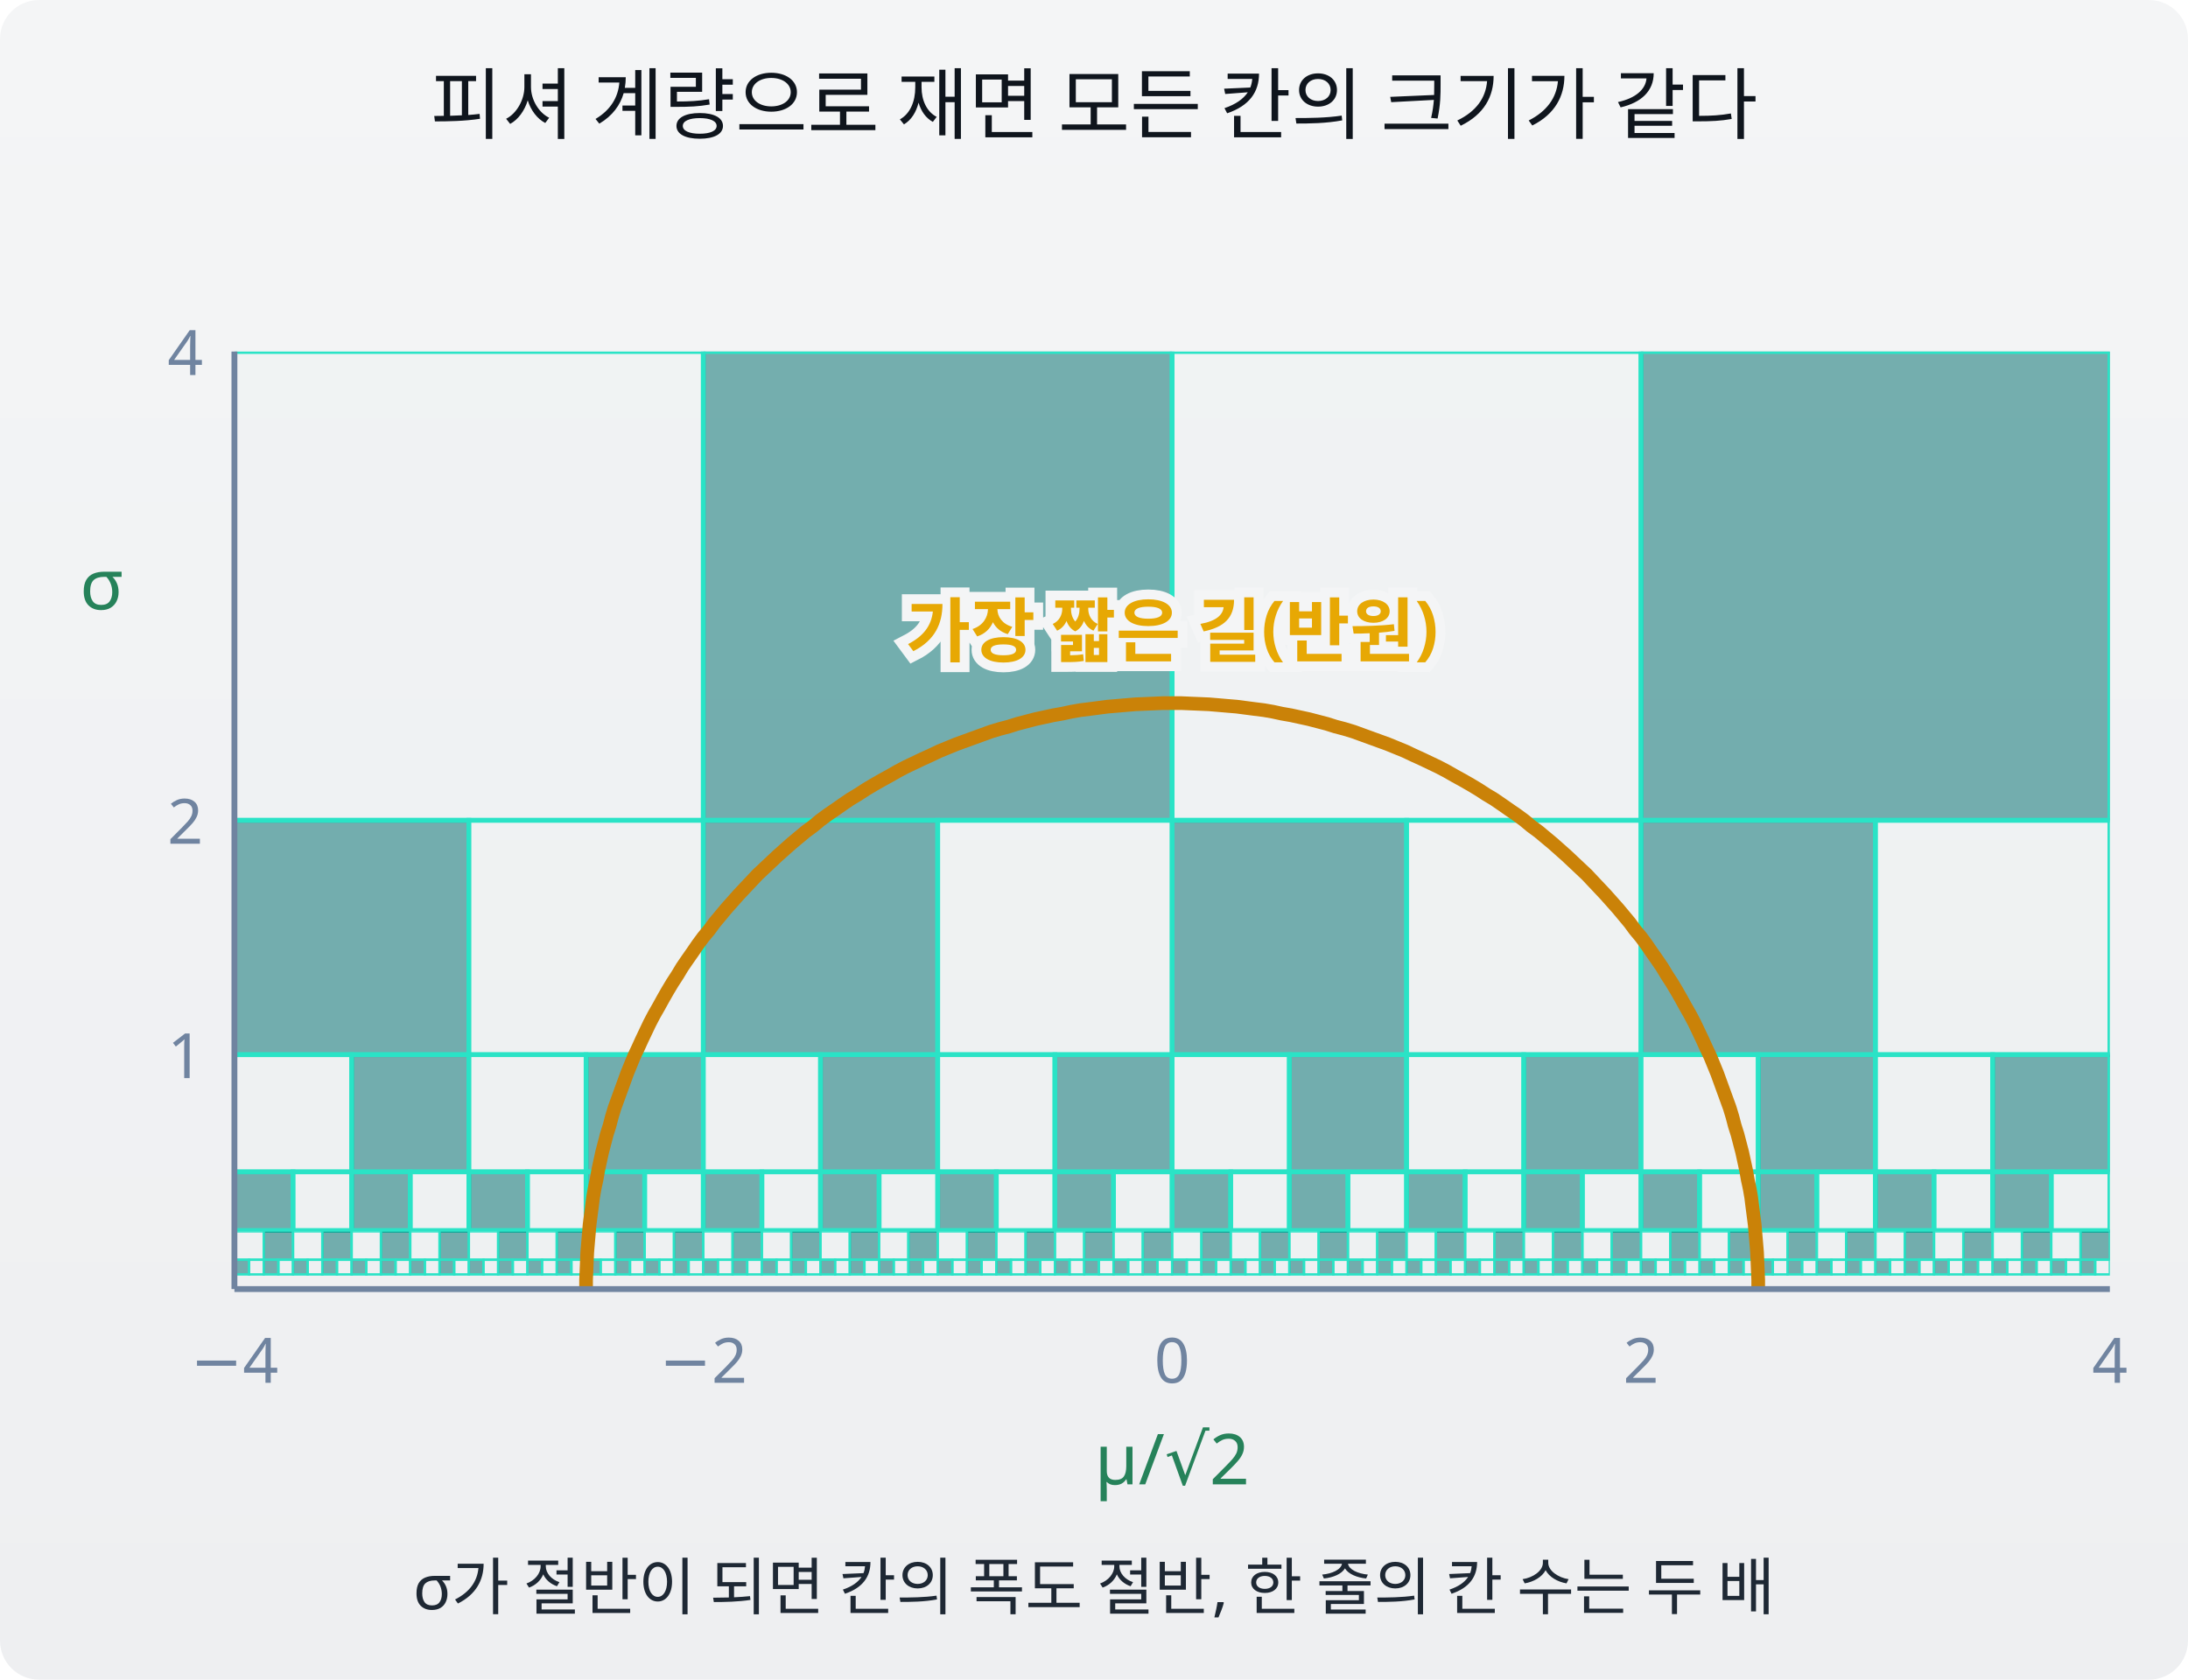
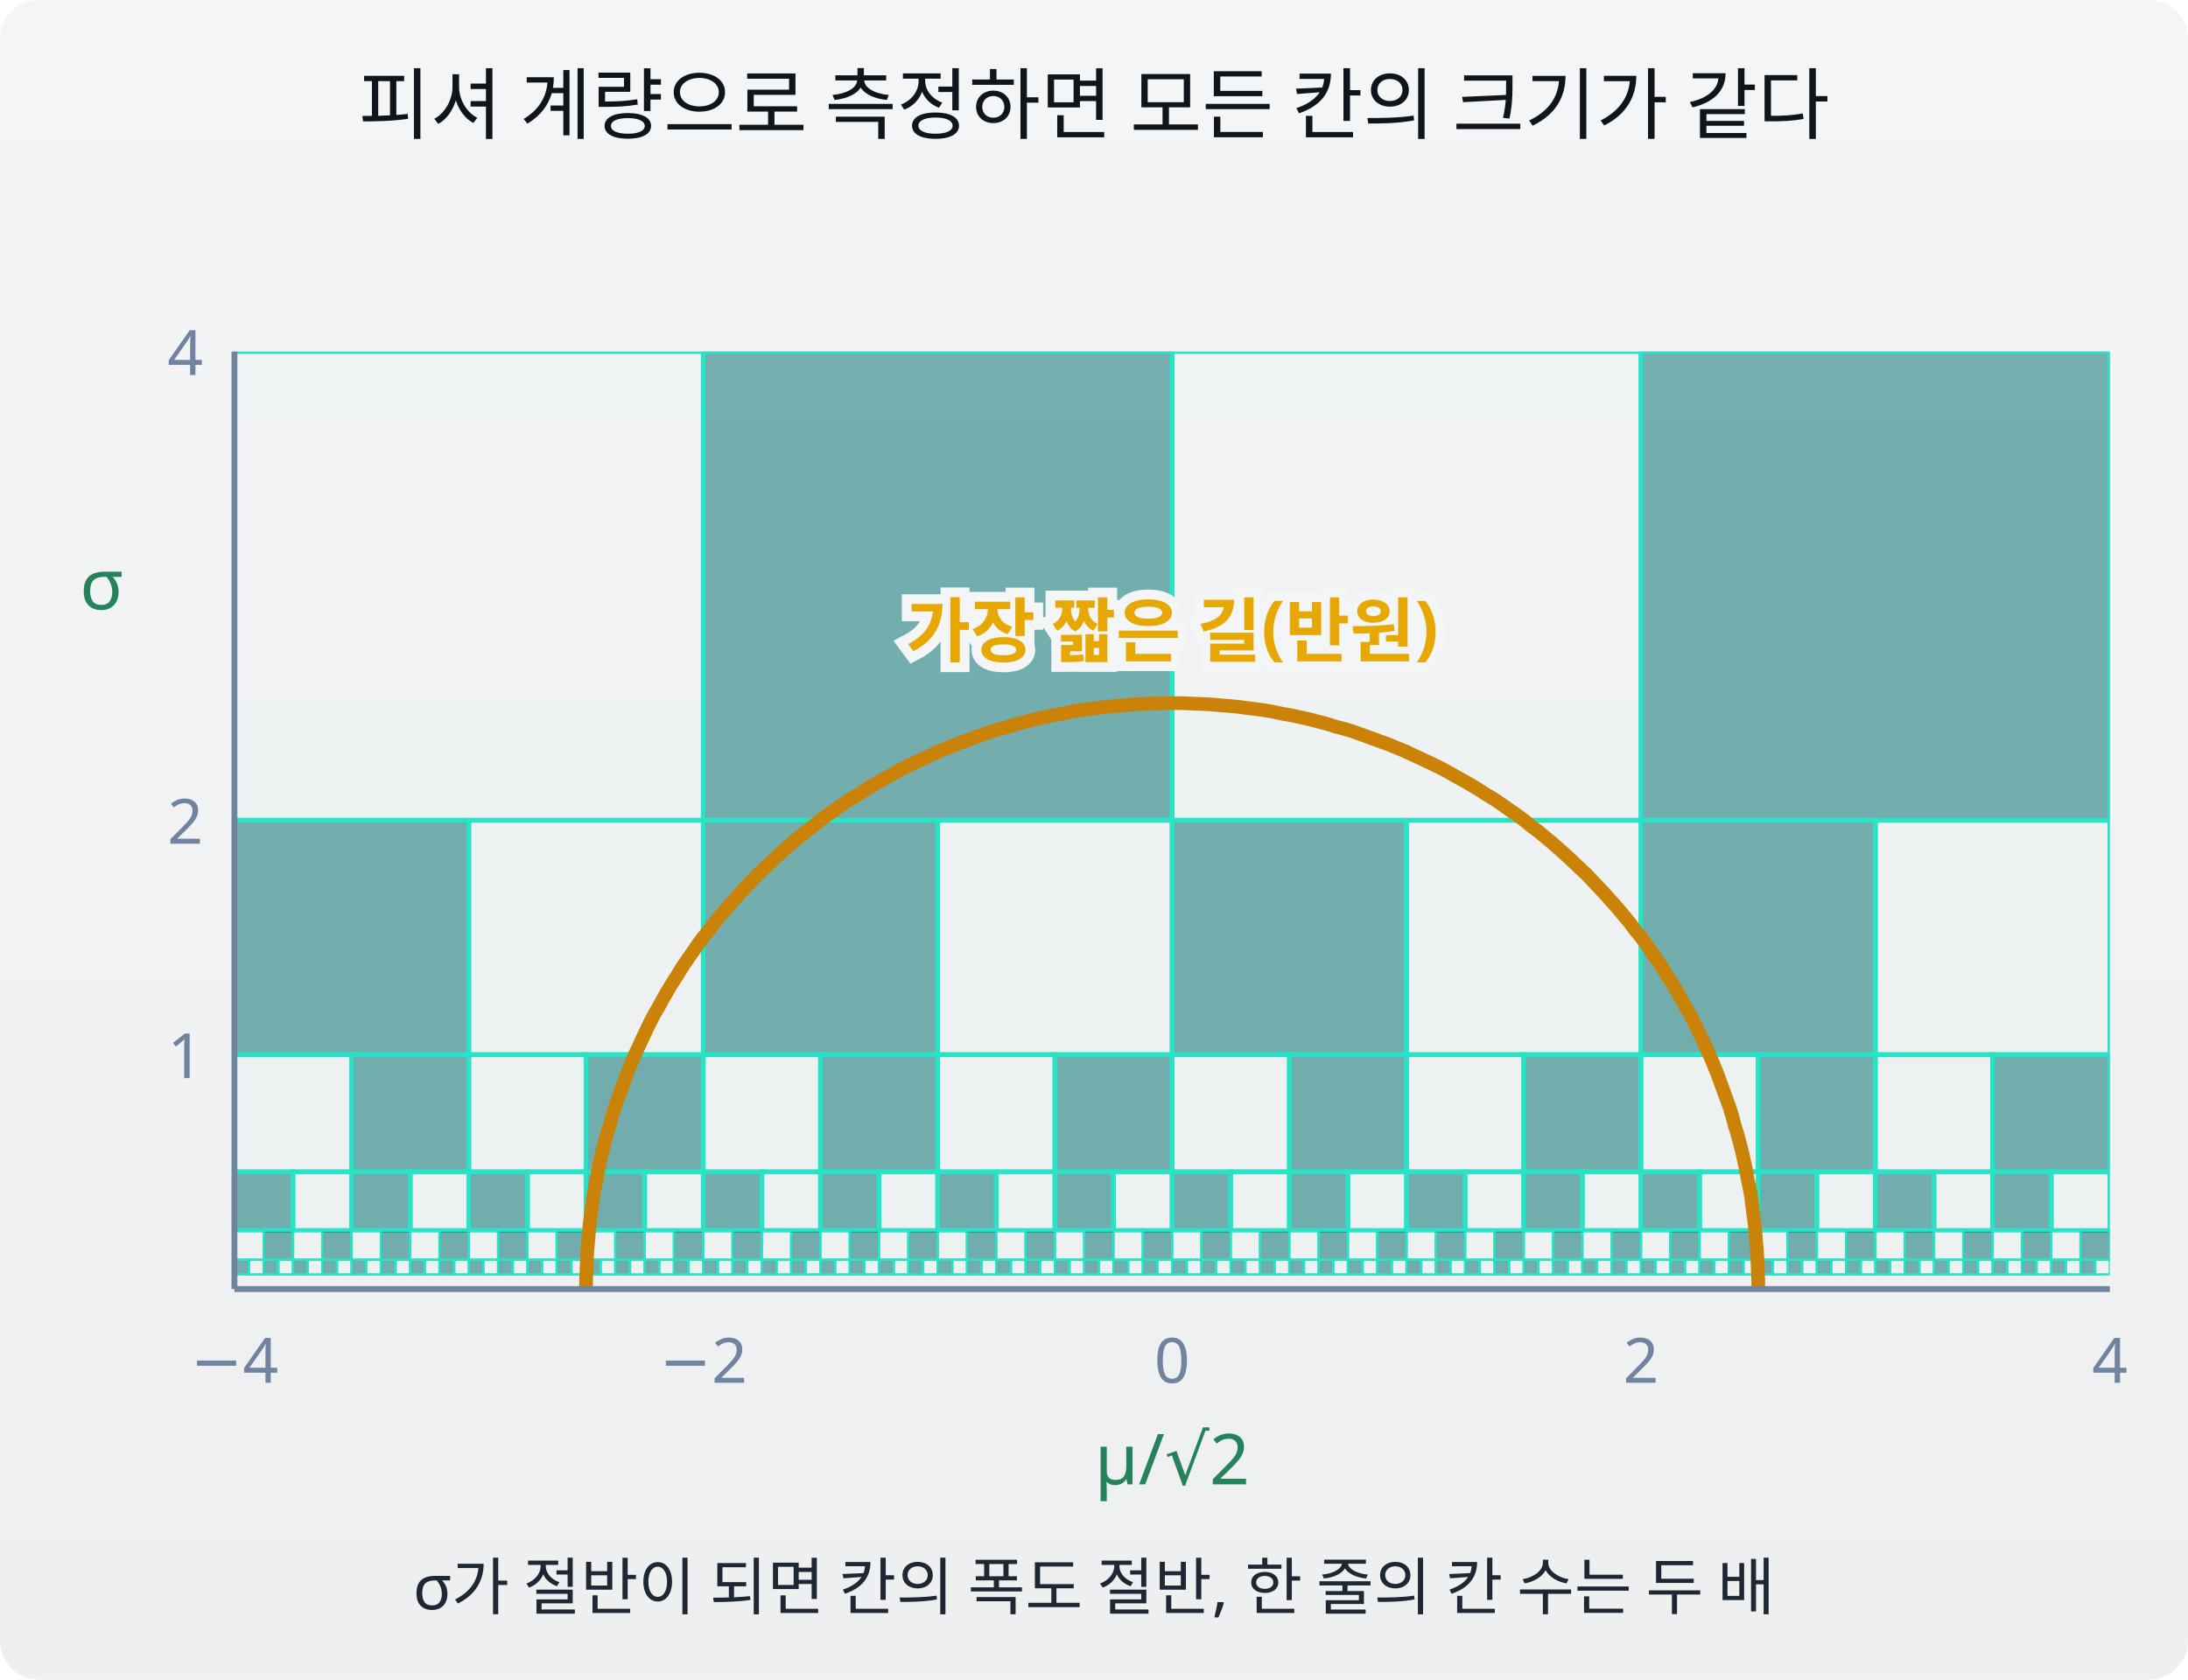
<svg xmlns="http://www.w3.org/2000/svg" viewBox="0 0 560 430" font-family="'Noto Sans KR', sans-serif">
  <defs>
    <linearGradient id="bg9t" x1="0" y1="0" x2="0" y2="1">
      <stop offset="0%" stop-color="#f4f5f6" />
      <stop offset="100%" stop-color="#eeeff1" />
    </linearGradient>
  </defs>
  <rect width="560" height="430" fill="url(#bg9t)" rx="10" />
-   <text x="280" y="34" fill="#0f151d" font-size="20" text-anchor="middle">피셔 계량으로 재면 모든 칸의 크기가 같다</text>
+   <text x="280" y="34" fill="#0f151d" font-size="20" text-anchor="middle">피셔 계량으로 측정하면 모든 칸의 크기가 같다</text>
  <clipPath id="cl9">
    <rect x="60" y="90.0" width="480" height="240.0" />
  </clipPath>
  <g clip-path="url(#cl9)">
    <rect x="60.00" y="90.00" width="120.00" height="120.00" fill="#ebf1f0" fill-opacity="0.35" stroke="#2ae3c6" stroke-width="1.2" />
    <rect x="180.00" y="90.00" width="120.00" height="120.00" fill="#0b7575" fill-opacity="0.55" stroke="#2ae3c6" stroke-width="1.2" />
    <rect x="300.00" y="90.00" width="120.00" height="120.00" fill="#ebf1f0" fill-opacity="0.35" stroke="#2ae3c6" stroke-width="1.2" />
    <rect x="420.00" y="90.00" width="120.00" height="120.00" fill="#0b7575" fill-opacity="0.55" stroke="#2ae3c6" stroke-width="1.2" />
    <rect x="60.00" y="210.00" width="60.00" height="60.00" fill="#0b7575" fill-opacity="0.55" stroke="#2ae3c6" stroke-width="1.2" />
    <rect x="120.00" y="210.00" width="60.00" height="60.00" fill="#ebf1f0" fill-opacity="0.35" stroke="#2ae3c6" stroke-width="1.2" />
    <rect x="180.00" y="210.00" width="60.00" height="60.00" fill="#0b7575" fill-opacity="0.55" stroke="#2ae3c6" stroke-width="1.2" />
    <rect x="240.00" y="210.00" width="60.00" height="60.00" fill="#ebf1f0" fill-opacity="0.35" stroke="#2ae3c6" stroke-width="1.2" />
    <rect x="300.00" y="210.00" width="60.00" height="60.00" fill="#0b7575" fill-opacity="0.55" stroke="#2ae3c6" stroke-width="1.2" />
    <rect x="360.00" y="210.00" width="60.00" height="60.00" fill="#ebf1f0" fill-opacity="0.35" stroke="#2ae3c6" stroke-width="1.2" />
    <rect x="420.00" y="210.00" width="60.00" height="60.00" fill="#0b7575" fill-opacity="0.55" stroke="#2ae3c6" stroke-width="1.2" />
    <rect x="480.00" y="210.00" width="60.00" height="60.00" fill="#ebf1f0" fill-opacity="0.35" stroke="#2ae3c6" stroke-width="1.2" />
    <rect x="60.00" y="270.00" width="30.00" height="30.00" fill="#ebf1f0" fill-opacity="0.35" stroke="#2ae3c6" stroke-width="1.2" />
    <rect x="90.00" y="270.00" width="30.00" height="30.00" fill="#0b7575" fill-opacity="0.55" stroke="#2ae3c6" stroke-width="1.2" />
    <rect x="120.00" y="270.00" width="30.00" height="30.00" fill="#ebf1f0" fill-opacity="0.35" stroke="#2ae3c6" stroke-width="1.2" />
    <rect x="150.00" y="270.00" width="30.00" height="30.00" fill="#0b7575" fill-opacity="0.55" stroke="#2ae3c6" stroke-width="1.2" />
    <rect x="180.00" y="270.00" width="30.00" height="30.00" fill="#ebf1f0" fill-opacity="0.35" stroke="#2ae3c6" stroke-width="1.2" />
    <rect x="210.00" y="270.00" width="30.00" height="30.00" fill="#0b7575" fill-opacity="0.55" stroke="#2ae3c6" stroke-width="1.2" />
    <rect x="240.00" y="270.00" width="30.00" height="30.00" fill="#ebf1f0" fill-opacity="0.35" stroke="#2ae3c6" stroke-width="1.2" />
    <rect x="270.00" y="270.00" width="30.00" height="30.00" fill="#0b7575" fill-opacity="0.55" stroke="#2ae3c6" stroke-width="1.2" />
    <rect x="300.00" y="270.00" width="30.00" height="30.00" fill="#ebf1f0" fill-opacity="0.35" stroke="#2ae3c6" stroke-width="1.2" />
    <rect x="330.00" y="270.00" width="30.00" height="30.00" fill="#0b7575" fill-opacity="0.55" stroke="#2ae3c6" stroke-width="1.2" />
    <rect x="360.00" y="270.00" width="30.00" height="30.00" fill="#ebf1f0" fill-opacity="0.35" stroke="#2ae3c6" stroke-width="1.2" />
    <rect x="390.00" y="270.00" width="30.00" height="30.00" fill="#0b7575" fill-opacity="0.55" stroke="#2ae3c6" stroke-width="1.2" />
    <rect x="420.00" y="270.00" width="30.00" height="30.00" fill="#ebf1f0" fill-opacity="0.35" stroke="#2ae3c6" stroke-width="1.2" />
    <rect x="450.00" y="270.00" width="30.00" height="30.00" fill="#0b7575" fill-opacity="0.55" stroke="#2ae3c6" stroke-width="1.2" />
    <rect x="480.00" y="270.00" width="30.00" height="30.00" fill="#ebf1f0" fill-opacity="0.35" stroke="#2ae3c6" stroke-width="1.2" />
    <rect x="510.00" y="270.00" width="30.00" height="30.00" fill="#0b7575" fill-opacity="0.55" stroke="#2ae3c6" stroke-width="1.2" />
    <rect x="60.00" y="300.00" width="15.00" height="15.00" fill="#0b7575" fill-opacity="0.55" stroke="#2ae3c6" stroke-width="1.2" />
    <rect x="75.00" y="300.00" width="15.00" height="15.00" fill="#ebf1f0" fill-opacity="0.35" stroke="#2ae3c6" stroke-width="1.2" />
    <rect x="90.00" y="300.00" width="15.00" height="15.00" fill="#0b7575" fill-opacity="0.55" stroke="#2ae3c6" stroke-width="1.2" />
    <rect x="105.00" y="300.00" width="15.00" height="15.00" fill="#ebf1f0" fill-opacity="0.35" stroke="#2ae3c6" stroke-width="1.2" />
    <rect x="120.00" y="300.00" width="15.00" height="15.00" fill="#0b7575" fill-opacity="0.55" stroke="#2ae3c6" stroke-width="1.2" />
    <rect x="135.00" y="300.00" width="15.00" height="15.00" fill="#ebf1f0" fill-opacity="0.35" stroke="#2ae3c6" stroke-width="1.2" />
    <rect x="150.00" y="300.00" width="15.00" height="15.00" fill="#0b7575" fill-opacity="0.55" stroke="#2ae3c6" stroke-width="1.2" />
    <rect x="165.00" y="300.00" width="15.00" height="15.00" fill="#ebf1f0" fill-opacity="0.35" stroke="#2ae3c6" stroke-width="1.2" />
    <rect x="180.00" y="300.00" width="15.00" height="15.00" fill="#0b7575" fill-opacity="0.55" stroke="#2ae3c6" stroke-width="1.2" />
    <rect x="195.00" y="300.00" width="15.00" height="15.00" fill="#ebf1f0" fill-opacity="0.35" stroke="#2ae3c6" stroke-width="1.2" />
    <rect x="210.00" y="300.00" width="15.00" height="15.00" fill="#0b7575" fill-opacity="0.55" stroke="#2ae3c6" stroke-width="1.2" />
    <rect x="225.00" y="300.00" width="15.00" height="15.00" fill="#ebf1f0" fill-opacity="0.35" stroke="#2ae3c6" stroke-width="1.2" />
    <rect x="240.00" y="300.00" width="15.00" height="15.00" fill="#0b7575" fill-opacity="0.55" stroke="#2ae3c6" stroke-width="1.2" />
    <rect x="255.00" y="300.00" width="15.00" height="15.00" fill="#ebf1f0" fill-opacity="0.35" stroke="#2ae3c6" stroke-width="1.2" />
    <rect x="270.00" y="300.00" width="15.00" height="15.00" fill="#0b7575" fill-opacity="0.55" stroke="#2ae3c6" stroke-width="1.2" />
    <rect x="285.00" y="300.00" width="15.00" height="15.00" fill="#ebf1f0" fill-opacity="0.35" stroke="#2ae3c6" stroke-width="1.2" />
    <rect x="300.00" y="300.00" width="15.00" height="15.00" fill="#0b7575" fill-opacity="0.55" stroke="#2ae3c6" stroke-width="1.2" />
    <rect x="315.00" y="300.00" width="15.00" height="15.00" fill="#ebf1f0" fill-opacity="0.35" stroke="#2ae3c6" stroke-width="1.2" />
    <rect x="330.00" y="300.00" width="15.00" height="15.00" fill="#0b7575" fill-opacity="0.55" stroke="#2ae3c6" stroke-width="1.2" />
    <rect x="345.00" y="300.00" width="15.00" height="15.00" fill="#ebf1f0" fill-opacity="0.35" stroke="#2ae3c6" stroke-width="1.2" />
    <rect x="360.00" y="300.00" width="15.00" height="15.00" fill="#0b7575" fill-opacity="0.55" stroke="#2ae3c6" stroke-width="1.2" />
    <rect x="375.00" y="300.00" width="15.00" height="15.00" fill="#ebf1f0" fill-opacity="0.35" stroke="#2ae3c6" stroke-width="1.2" />
    <rect x="390.00" y="300.00" width="15.00" height="15.00" fill="#0b7575" fill-opacity="0.55" stroke="#2ae3c6" stroke-width="1.2" />
    <rect x="405.00" y="300.00" width="15.00" height="15.00" fill="#ebf1f0" fill-opacity="0.35" stroke="#2ae3c6" stroke-width="1.2" />
    <rect x="420.00" y="300.00" width="15.00" height="15.00" fill="#0b7575" fill-opacity="0.55" stroke="#2ae3c6" stroke-width="1.2" />
    <rect x="435.00" y="300.00" width="15.00" height="15.00" fill="#ebf1f0" fill-opacity="0.35" stroke="#2ae3c6" stroke-width="1.2" />
    <rect x="450.00" y="300.00" width="15.00" height="15.00" fill="#0b7575" fill-opacity="0.55" stroke="#2ae3c6" stroke-width="1.2" />
    <rect x="465.00" y="300.00" width="15.00" height="15.00" fill="#ebf1f0" fill-opacity="0.35" stroke="#2ae3c6" stroke-width="1.2" />
    <rect x="480.00" y="300.00" width="15.00" height="15.00" fill="#0b7575" fill-opacity="0.55" stroke="#2ae3c6" stroke-width="1.2" />
    <rect x="495.00" y="300.00" width="15.00" height="15.00" fill="#ebf1f0" fill-opacity="0.35" stroke="#2ae3c6" stroke-width="1.2" />
    <rect x="510.00" y="300.00" width="15.00" height="15.00" fill="#0b7575" fill-opacity="0.55" stroke="#2ae3c6" stroke-width="1.2" />
    <rect x="525.00" y="300.00" width="15.00" height="15.00" fill="#ebf1f0" fill-opacity="0.35" stroke="#2ae3c6" stroke-width="1.2" />
    <rect x="60.00" y="315.00" width="7.50" height="7.50" fill="#ebf1f0" fill-opacity="0.35" stroke="#2ae3c6" stroke-width="0.6" />
    <rect x="67.50" y="315.00" width="7.50" height="7.50" fill="#0b7575" fill-opacity="0.55" stroke="#2ae3c6" stroke-width="0.6" />
    <rect x="75.00" y="315.00" width="7.50" height="7.50" fill="#ebf1f0" fill-opacity="0.35" stroke="#2ae3c6" stroke-width="0.6" />
    <rect x="82.50" y="315.00" width="7.50" height="7.50" fill="#0b7575" fill-opacity="0.55" stroke="#2ae3c6" stroke-width="0.6" />
    <rect x="90.00" y="315.00" width="7.50" height="7.50" fill="#ebf1f0" fill-opacity="0.35" stroke="#2ae3c6" stroke-width="0.6" />
    <rect x="97.50" y="315.00" width="7.50" height="7.50" fill="#0b7575" fill-opacity="0.55" stroke="#2ae3c6" stroke-width="0.6" />
    <rect x="105.00" y="315.00" width="7.50" height="7.50" fill="#ebf1f0" fill-opacity="0.35" stroke="#2ae3c6" stroke-width="0.6" />
    <rect x="112.50" y="315.00" width="7.50" height="7.50" fill="#0b7575" fill-opacity="0.55" stroke="#2ae3c6" stroke-width="0.6" />
    <rect x="120.00" y="315.00" width="7.50" height="7.50" fill="#ebf1f0" fill-opacity="0.35" stroke="#2ae3c6" stroke-width="0.6" />
    <rect x="127.50" y="315.00" width="7.50" height="7.50" fill="#0b7575" fill-opacity="0.55" stroke="#2ae3c6" stroke-width="0.6" />
    <rect x="135.00" y="315.00" width="7.50" height="7.50" fill="#ebf1f0" fill-opacity="0.35" stroke="#2ae3c6" stroke-width="0.6" />
    <rect x="142.50" y="315.00" width="7.50" height="7.50" fill="#0b7575" fill-opacity="0.55" stroke="#2ae3c6" stroke-width="0.6" />
    <rect x="150.00" y="315.00" width="7.50" height="7.50" fill="#ebf1f0" fill-opacity="0.35" stroke="#2ae3c6" stroke-width="0.6" />
    <rect x="157.50" y="315.00" width="7.50" height="7.50" fill="#0b7575" fill-opacity="0.55" stroke="#2ae3c6" stroke-width="0.6" />
    <rect x="165.00" y="315.00" width="7.50" height="7.50" fill="#ebf1f0" fill-opacity="0.35" stroke="#2ae3c6" stroke-width="0.6" />
    <rect x="172.50" y="315.00" width="7.50" height="7.50" fill="#0b7575" fill-opacity="0.55" stroke="#2ae3c6" stroke-width="0.6" />
    <rect x="180.00" y="315.00" width="7.50" height="7.50" fill="#ebf1f0" fill-opacity="0.35" stroke="#2ae3c6" stroke-width="0.6" />
    <rect x="187.50" y="315.00" width="7.50" height="7.50" fill="#0b7575" fill-opacity="0.55" stroke="#2ae3c6" stroke-width="0.6" />
    <rect x="195.00" y="315.00" width="7.50" height="7.50" fill="#ebf1f0" fill-opacity="0.35" stroke="#2ae3c6" stroke-width="0.6" />
    <rect x="202.50" y="315.00" width="7.50" height="7.50" fill="#0b7575" fill-opacity="0.55" stroke="#2ae3c6" stroke-width="0.6" />
    <rect x="210.00" y="315.00" width="7.50" height="7.50" fill="#ebf1f0" fill-opacity="0.35" stroke="#2ae3c6" stroke-width="0.6" />
    <rect x="217.50" y="315.00" width="7.50" height="7.50" fill="#0b7575" fill-opacity="0.55" stroke="#2ae3c6" stroke-width="0.6" />
    <rect x="225.00" y="315.00" width="7.50" height="7.50" fill="#ebf1f0" fill-opacity="0.35" stroke="#2ae3c6" stroke-width="0.6" />
    <rect x="232.50" y="315.00" width="7.50" height="7.50" fill="#0b7575" fill-opacity="0.55" stroke="#2ae3c6" stroke-width="0.6" />
    <rect x="240.00" y="315.00" width="7.50" height="7.50" fill="#ebf1f0" fill-opacity="0.35" stroke="#2ae3c6" stroke-width="0.6" />
    <rect x="247.50" y="315.00" width="7.50" height="7.50" fill="#0b7575" fill-opacity="0.55" stroke="#2ae3c6" stroke-width="0.6" />
    <rect x="255.00" y="315.00" width="7.50" height="7.50" fill="#ebf1f0" fill-opacity="0.35" stroke="#2ae3c6" stroke-width="0.6" />
    <rect x="262.50" y="315.00" width="7.50" height="7.50" fill="#0b7575" fill-opacity="0.55" stroke="#2ae3c6" stroke-width="0.6" />
    <rect x="270.00" y="315.00" width="7.50" height="7.50" fill="#ebf1f0" fill-opacity="0.35" stroke="#2ae3c6" stroke-width="0.6" />
    <rect x="277.50" y="315.00" width="7.50" height="7.50" fill="#0b7575" fill-opacity="0.55" stroke="#2ae3c6" stroke-width="0.6" />
    <rect x="285.00" y="315.00" width="7.50" height="7.50" fill="#ebf1f0" fill-opacity="0.35" stroke="#2ae3c6" stroke-width="0.6" />
    <rect x="292.50" y="315.00" width="7.50" height="7.50" fill="#0b7575" fill-opacity="0.55" stroke="#2ae3c6" stroke-width="0.6" />
    <rect x="300.00" y="315.00" width="7.50" height="7.50" fill="#ebf1f0" fill-opacity="0.35" stroke="#2ae3c6" stroke-width="0.6" />
    <rect x="307.50" y="315.00" width="7.50" height="7.50" fill="#0b7575" fill-opacity="0.55" stroke="#2ae3c6" stroke-width="0.6" />
    <rect x="315.00" y="315.00" width="7.50" height="7.50" fill="#ebf1f0" fill-opacity="0.35" stroke="#2ae3c6" stroke-width="0.6" />
    <rect x="322.50" y="315.00" width="7.50" height="7.50" fill="#0b7575" fill-opacity="0.55" stroke="#2ae3c6" stroke-width="0.6" />
    <rect x="330.00" y="315.00" width="7.50" height="7.50" fill="#ebf1f0" fill-opacity="0.35" stroke="#2ae3c6" stroke-width="0.6" />
    <rect x="337.50" y="315.00" width="7.50" height="7.50" fill="#0b7575" fill-opacity="0.55" stroke="#2ae3c6" stroke-width="0.6" />
    <rect x="345.00" y="315.00" width="7.50" height="7.50" fill="#ebf1f0" fill-opacity="0.35" stroke="#2ae3c6" stroke-width="0.6" />
    <rect x="352.50" y="315.00" width="7.50" height="7.50" fill="#0b7575" fill-opacity="0.55" stroke="#2ae3c6" stroke-width="0.6" />
    <rect x="360.00" y="315.00" width="7.50" height="7.50" fill="#ebf1f0" fill-opacity="0.35" stroke="#2ae3c6" stroke-width="0.6" />
    <rect x="367.50" y="315.00" width="7.50" height="7.50" fill="#0b7575" fill-opacity="0.55" stroke="#2ae3c6" stroke-width="0.6" />
    <rect x="375.00" y="315.00" width="7.50" height="7.50" fill="#ebf1f0" fill-opacity="0.35" stroke="#2ae3c6" stroke-width="0.6" />
    <rect x="382.50" y="315.00" width="7.50" height="7.50" fill="#0b7575" fill-opacity="0.55" stroke="#2ae3c6" stroke-width="0.6" />
    <rect x="390.00" y="315.00" width="7.50" height="7.50" fill="#ebf1f0" fill-opacity="0.35" stroke="#2ae3c6" stroke-width="0.6" />
    <rect x="397.50" y="315.00" width="7.50" height="7.50" fill="#0b7575" fill-opacity="0.55" stroke="#2ae3c6" stroke-width="0.6" />
    <rect x="405.00" y="315.00" width="7.50" height="7.50" fill="#ebf1f0" fill-opacity="0.35" stroke="#2ae3c6" stroke-width="0.6" />
    <rect x="412.50" y="315.00" width="7.50" height="7.50" fill="#0b7575" fill-opacity="0.55" stroke="#2ae3c6" stroke-width="0.6" />
    <rect x="420.00" y="315.00" width="7.50" height="7.50" fill="#ebf1f0" fill-opacity="0.35" stroke="#2ae3c6" stroke-width="0.6" />
    <rect x="427.50" y="315.00" width="7.50" height="7.50" fill="#0b7575" fill-opacity="0.55" stroke="#2ae3c6" stroke-width="0.6" />
    <rect x="435.00" y="315.00" width="7.50" height="7.50" fill="#ebf1f0" fill-opacity="0.35" stroke="#2ae3c6" stroke-width="0.6" />
    <rect x="442.50" y="315.00" width="7.50" height="7.50" fill="#0b7575" fill-opacity="0.55" stroke="#2ae3c6" stroke-width="0.6" />
    <rect x="450.00" y="315.00" width="7.50" height="7.50" fill="#ebf1f0" fill-opacity="0.35" stroke="#2ae3c6" stroke-width="0.6" />
    <rect x="457.50" y="315.00" width="7.50" height="7.50" fill="#0b7575" fill-opacity="0.55" stroke="#2ae3c6" stroke-width="0.6" />
    <rect x="465.00" y="315.00" width="7.50" height="7.50" fill="#ebf1f0" fill-opacity="0.35" stroke="#2ae3c6" stroke-width="0.6" />
    <rect x="472.50" y="315.00" width="7.50" height="7.50" fill="#0b7575" fill-opacity="0.55" stroke="#2ae3c6" stroke-width="0.6" />
    <rect x="480.00" y="315.00" width="7.50" height="7.50" fill="#ebf1f0" fill-opacity="0.35" stroke="#2ae3c6" stroke-width="0.6" />
    <rect x="487.50" y="315.00" width="7.50" height="7.50" fill="#0b7575" fill-opacity="0.55" stroke="#2ae3c6" stroke-width="0.6" />
    <rect x="495.00" y="315.00" width="7.50" height="7.50" fill="#ebf1f0" fill-opacity="0.35" stroke="#2ae3c6" stroke-width="0.6" />
    <rect x="502.50" y="315.00" width="7.50" height="7.50" fill="#0b7575" fill-opacity="0.55" stroke="#2ae3c6" stroke-width="0.6" />
    <rect x="510.00" y="315.00" width="7.50" height="7.50" fill="#ebf1f0" fill-opacity="0.35" stroke="#2ae3c6" stroke-width="0.6" />
    <rect x="517.50" y="315.00" width="7.50" height="7.50" fill="#0b7575" fill-opacity="0.55" stroke="#2ae3c6" stroke-width="0.6" />
    <rect x="525.00" y="315.00" width="7.50" height="7.50" fill="#ebf1f0" fill-opacity="0.35" stroke="#2ae3c6" stroke-width="0.6" />
    <rect x="532.50" y="315.00" width="7.50" height="7.50" fill="#0b7575" fill-opacity="0.55" stroke="#2ae3c6" stroke-width="0.6" />
    <rect x="60.00" y="322.50" width="3.75" height="3.75" fill="#0b7575" fill-opacity="0.55" stroke="#2ae3c6" stroke-width="0.6" />
    <rect x="63.75" y="322.50" width="3.75" height="3.75" fill="#ebf1f0" fill-opacity="0.35" stroke="#2ae3c6" stroke-width="0.6" />
    <rect x="67.50" y="322.50" width="3.75" height="3.75" fill="#0b7575" fill-opacity="0.55" stroke="#2ae3c6" stroke-width="0.6" />
    <rect x="71.25" y="322.50" width="3.75" height="3.75" fill="#ebf1f0" fill-opacity="0.35" stroke="#2ae3c6" stroke-width="0.6" />
    <rect x="75.00" y="322.50" width="3.75" height="3.75" fill="#0b7575" fill-opacity="0.55" stroke="#2ae3c6" stroke-width="0.6" />
    <rect x="78.75" y="322.50" width="3.75" height="3.75" fill="#ebf1f0" fill-opacity="0.35" stroke="#2ae3c6" stroke-width="0.6" />
    <rect x="82.50" y="322.50" width="3.75" height="3.75" fill="#0b7575" fill-opacity="0.55" stroke="#2ae3c6" stroke-width="0.6" />
    <rect x="86.25" y="322.50" width="3.75" height="3.75" fill="#ebf1f0" fill-opacity="0.35" stroke="#2ae3c6" stroke-width="0.6" />
    <rect x="90.00" y="322.50" width="3.75" height="3.75" fill="#0b7575" fill-opacity="0.55" stroke="#2ae3c6" stroke-width="0.6" />
    <rect x="93.75" y="322.50" width="3.75" height="3.75" fill="#ebf1f0" fill-opacity="0.35" stroke="#2ae3c6" stroke-width="0.6" />
    <rect x="97.50" y="322.50" width="3.75" height="3.75" fill="#0b7575" fill-opacity="0.55" stroke="#2ae3c6" stroke-width="0.6" />
    <rect x="101.25" y="322.50" width="3.75" height="3.75" fill="#ebf1f0" fill-opacity="0.35" stroke="#2ae3c6" stroke-width="0.6" />
    <rect x="105.00" y="322.50" width="3.75" height="3.75" fill="#0b7575" fill-opacity="0.55" stroke="#2ae3c6" stroke-width="0.6" />
    <rect x="108.75" y="322.50" width="3.75" height="3.75" fill="#ebf1f0" fill-opacity="0.35" stroke="#2ae3c6" stroke-width="0.6" />
    <rect x="112.50" y="322.50" width="3.75" height="3.75" fill="#0b7575" fill-opacity="0.55" stroke="#2ae3c6" stroke-width="0.6" />
    <rect x="116.25" y="322.50" width="3.75" height="3.75" fill="#ebf1f0" fill-opacity="0.35" stroke="#2ae3c6" stroke-width="0.6" />
    <rect x="120.00" y="322.50" width="3.75" height="3.75" fill="#0b7575" fill-opacity="0.55" stroke="#2ae3c6" stroke-width="0.6" />
    <rect x="123.75" y="322.50" width="3.75" height="3.75" fill="#ebf1f0" fill-opacity="0.35" stroke="#2ae3c6" stroke-width="0.6" />
    <rect x="127.50" y="322.50" width="3.75" height="3.75" fill="#0b7575" fill-opacity="0.55" stroke="#2ae3c6" stroke-width="0.6" />
    <rect x="131.25" y="322.50" width="3.75" height="3.75" fill="#ebf1f0" fill-opacity="0.35" stroke="#2ae3c6" stroke-width="0.6" />
    <rect x="135.00" y="322.50" width="3.75" height="3.75" fill="#0b7575" fill-opacity="0.55" stroke="#2ae3c6" stroke-width="0.6" />
    <rect x="138.75" y="322.50" width="3.75" height="3.75" fill="#ebf1f0" fill-opacity="0.35" stroke="#2ae3c6" stroke-width="0.6" />
    <rect x="142.50" y="322.50" width="3.75" height="3.75" fill="#0b7575" fill-opacity="0.55" stroke="#2ae3c6" stroke-width="0.6" />
    <rect x="146.25" y="322.50" width="3.75" height="3.75" fill="#ebf1f0" fill-opacity="0.35" stroke="#2ae3c6" stroke-width="0.6" />
    <rect x="150.00" y="322.50" width="3.75" height="3.75" fill="#0b7575" fill-opacity="0.55" stroke="#2ae3c6" stroke-width="0.6" />
    <rect x="153.75" y="322.50" width="3.75" height="3.75" fill="#ebf1f0" fill-opacity="0.35" stroke="#2ae3c6" stroke-width="0.6" />
    <rect x="157.50" y="322.50" width="3.75" height="3.75" fill="#0b7575" fill-opacity="0.55" stroke="#2ae3c6" stroke-width="0.6" />
    <rect x="161.25" y="322.50" width="3.75" height="3.75" fill="#ebf1f0" fill-opacity="0.35" stroke="#2ae3c6" stroke-width="0.6" />
    <rect x="165.00" y="322.50" width="3.75" height="3.75" fill="#0b7575" fill-opacity="0.55" stroke="#2ae3c6" stroke-width="0.6" />
    <rect x="168.75" y="322.50" width="3.75" height="3.75" fill="#ebf1f0" fill-opacity="0.35" stroke="#2ae3c6" stroke-width="0.6" />
    <rect x="172.50" y="322.50" width="3.75" height="3.75" fill="#0b7575" fill-opacity="0.55" stroke="#2ae3c6" stroke-width="0.6" />
    <rect x="176.25" y="322.50" width="3.75" height="3.75" fill="#ebf1f0" fill-opacity="0.35" stroke="#2ae3c6" stroke-width="0.6" />
    <rect x="180.00" y="322.50" width="3.75" height="3.75" fill="#0b7575" fill-opacity="0.55" stroke="#2ae3c6" stroke-width="0.6" />
    <rect x="183.75" y="322.50" width="3.75" height="3.75" fill="#ebf1f0" fill-opacity="0.35" stroke="#2ae3c6" stroke-width="0.6" />
    <rect x="187.50" y="322.50" width="3.75" height="3.75" fill="#0b7575" fill-opacity="0.55" stroke="#2ae3c6" stroke-width="0.6" />
    <rect x="191.25" y="322.50" width="3.75" height="3.75" fill="#ebf1f0" fill-opacity="0.35" stroke="#2ae3c6" stroke-width="0.6" />
    <rect x="195.00" y="322.50" width="3.75" height="3.75" fill="#0b7575" fill-opacity="0.55" stroke="#2ae3c6" stroke-width="0.6" />
    <rect x="198.75" y="322.50" width="3.75" height="3.75" fill="#ebf1f0" fill-opacity="0.35" stroke="#2ae3c6" stroke-width="0.6" />
    <rect x="202.50" y="322.50" width="3.75" height="3.75" fill="#0b7575" fill-opacity="0.55" stroke="#2ae3c6" stroke-width="0.6" />
    <rect x="206.25" y="322.50" width="3.75" height="3.75" fill="#ebf1f0" fill-opacity="0.35" stroke="#2ae3c6" stroke-width="0.6" />
    <rect x="210.00" y="322.50" width="3.75" height="3.75" fill="#0b7575" fill-opacity="0.55" stroke="#2ae3c6" stroke-width="0.6" />
    <rect x="213.75" y="322.50" width="3.75" height="3.75" fill="#ebf1f0" fill-opacity="0.35" stroke="#2ae3c6" stroke-width="0.6" />
    <rect x="217.50" y="322.50" width="3.75" height="3.75" fill="#0b7575" fill-opacity="0.55" stroke="#2ae3c6" stroke-width="0.6" />
    <rect x="221.25" y="322.50" width="3.75" height="3.75" fill="#ebf1f0" fill-opacity="0.35" stroke="#2ae3c6" stroke-width="0.6" />
    <rect x="225.00" y="322.50" width="3.75" height="3.75" fill="#0b7575" fill-opacity="0.55" stroke="#2ae3c6" stroke-width="0.6" />
    <rect x="228.75" y="322.50" width="3.75" height="3.75" fill="#ebf1f0" fill-opacity="0.35" stroke="#2ae3c6" stroke-width="0.6" />
    <rect x="232.50" y="322.50" width="3.75" height="3.75" fill="#0b7575" fill-opacity="0.55" stroke="#2ae3c6" stroke-width="0.6" />
    <rect x="236.25" y="322.50" width="3.75" height="3.75" fill="#ebf1f0" fill-opacity="0.35" stroke="#2ae3c6" stroke-width="0.6" />
    <rect x="240.00" y="322.50" width="3.75" height="3.75" fill="#0b7575" fill-opacity="0.55" stroke="#2ae3c6" stroke-width="0.6" />
    <rect x="243.75" y="322.50" width="3.75" height="3.75" fill="#ebf1f0" fill-opacity="0.35" stroke="#2ae3c6" stroke-width="0.6" />
    <rect x="247.50" y="322.50" width="3.75" height="3.75" fill="#0b7575" fill-opacity="0.55" stroke="#2ae3c6" stroke-width="0.6" />
    <rect x="251.25" y="322.50" width="3.75" height="3.75" fill="#ebf1f0" fill-opacity="0.35" stroke="#2ae3c6" stroke-width="0.6" />
    <rect x="255.00" y="322.50" width="3.75" height="3.75" fill="#0b7575" fill-opacity="0.55" stroke="#2ae3c6" stroke-width="0.6" />
    <rect x="258.75" y="322.50" width="3.75" height="3.75" fill="#ebf1f0" fill-opacity="0.35" stroke="#2ae3c6" stroke-width="0.6" />
    <rect x="262.50" y="322.50" width="3.75" height="3.75" fill="#0b7575" fill-opacity="0.55" stroke="#2ae3c6" stroke-width="0.6" />
    <rect x="266.25" y="322.50" width="3.75" height="3.75" fill="#ebf1f0" fill-opacity="0.35" stroke="#2ae3c6" stroke-width="0.6" />
    <rect x="270.00" y="322.50" width="3.75" height="3.75" fill="#0b7575" fill-opacity="0.55" stroke="#2ae3c6" stroke-width="0.6" />
    <rect x="273.75" y="322.50" width="3.75" height="3.75" fill="#ebf1f0" fill-opacity="0.35" stroke="#2ae3c6" stroke-width="0.6" />
    <rect x="277.50" y="322.50" width="3.75" height="3.75" fill="#0b7575" fill-opacity="0.55" stroke="#2ae3c6" stroke-width="0.6" />
    <rect x="281.25" y="322.50" width="3.75" height="3.75" fill="#ebf1f0" fill-opacity="0.35" stroke="#2ae3c6" stroke-width="0.6" />
    <rect x="285.00" y="322.50" width="3.75" height="3.75" fill="#0b7575" fill-opacity="0.55" stroke="#2ae3c6" stroke-width="0.6" />
    <rect x="288.75" y="322.50" width="3.75" height="3.75" fill="#ebf1f0" fill-opacity="0.35" stroke="#2ae3c6" stroke-width="0.6" />
    <rect x="292.50" y="322.50" width="3.75" height="3.75" fill="#0b7575" fill-opacity="0.55" stroke="#2ae3c6" stroke-width="0.6" />
    <rect x="296.25" y="322.50" width="3.75" height="3.75" fill="#ebf1f0" fill-opacity="0.35" stroke="#2ae3c6" stroke-width="0.6" />
    <rect x="300.00" y="322.50" width="3.75" height="3.75" fill="#0b7575" fill-opacity="0.55" stroke="#2ae3c6" stroke-width="0.6" />
    <rect x="303.75" y="322.50" width="3.75" height="3.75" fill="#ebf1f0" fill-opacity="0.35" stroke="#2ae3c6" stroke-width="0.6" />
    <rect x="307.50" y="322.50" width="3.75" height="3.75" fill="#0b7575" fill-opacity="0.55" stroke="#2ae3c6" stroke-width="0.6" />
    <rect x="311.25" y="322.50" width="3.75" height="3.75" fill="#ebf1f0" fill-opacity="0.35" stroke="#2ae3c6" stroke-width="0.6" />
    <rect x="315.00" y="322.50" width="3.75" height="3.75" fill="#0b7575" fill-opacity="0.55" stroke="#2ae3c6" stroke-width="0.6" />
    <rect x="318.75" y="322.50" width="3.75" height="3.75" fill="#ebf1f0" fill-opacity="0.35" stroke="#2ae3c6" stroke-width="0.6" />
    <rect x="322.50" y="322.50" width="3.75" height="3.75" fill="#0b7575" fill-opacity="0.55" stroke="#2ae3c6" stroke-width="0.6" />
    <rect x="326.25" y="322.50" width="3.75" height="3.75" fill="#ebf1f0" fill-opacity="0.35" stroke="#2ae3c6" stroke-width="0.6" />
    <rect x="330.00" y="322.50" width="3.75" height="3.75" fill="#0b7575" fill-opacity="0.55" stroke="#2ae3c6" stroke-width="0.6" />
    <rect x="333.75" y="322.50" width="3.75" height="3.75" fill="#ebf1f0" fill-opacity="0.35" stroke="#2ae3c6" stroke-width="0.6" />
    <rect x="337.50" y="322.50" width="3.75" height="3.75" fill="#0b7575" fill-opacity="0.55" stroke="#2ae3c6" stroke-width="0.6" />
    <rect x="341.25" y="322.50" width="3.75" height="3.75" fill="#ebf1f0" fill-opacity="0.35" stroke="#2ae3c6" stroke-width="0.6" />
    <rect x="345.00" y="322.50" width="3.75" height="3.75" fill="#0b7575" fill-opacity="0.55" stroke="#2ae3c6" stroke-width="0.6" />
    <rect x="348.75" y="322.50" width="3.75" height="3.75" fill="#ebf1f0" fill-opacity="0.35" stroke="#2ae3c6" stroke-width="0.6" />
    <rect x="352.50" y="322.50" width="3.75" height="3.75" fill="#0b7575" fill-opacity="0.55" stroke="#2ae3c6" stroke-width="0.6" />
    <rect x="356.25" y="322.50" width="3.75" height="3.75" fill="#ebf1f0" fill-opacity="0.35" stroke="#2ae3c6" stroke-width="0.6" />
    <rect x="360.00" y="322.50" width="3.75" height="3.75" fill="#0b7575" fill-opacity="0.55" stroke="#2ae3c6" stroke-width="0.6" />
    <rect x="363.75" y="322.50" width="3.75" height="3.75" fill="#ebf1f0" fill-opacity="0.35" stroke="#2ae3c6" stroke-width="0.6" />
    <rect x="367.50" y="322.50" width="3.75" height="3.75" fill="#0b7575" fill-opacity="0.55" stroke="#2ae3c6" stroke-width="0.6" />
    <rect x="371.25" y="322.50" width="3.75" height="3.75" fill="#ebf1f0" fill-opacity="0.35" stroke="#2ae3c6" stroke-width="0.6" />
    <rect x="375.00" y="322.50" width="3.75" height="3.75" fill="#0b7575" fill-opacity="0.55" stroke="#2ae3c6" stroke-width="0.6" />
    <rect x="378.75" y="322.50" width="3.75" height="3.75" fill="#ebf1f0" fill-opacity="0.35" stroke="#2ae3c6" stroke-width="0.6" />
    <rect x="382.50" y="322.50" width="3.75" height="3.75" fill="#0b7575" fill-opacity="0.55" stroke="#2ae3c6" stroke-width="0.6" />
    <rect x="386.25" y="322.50" width="3.75" height="3.75" fill="#ebf1f0" fill-opacity="0.35" stroke="#2ae3c6" stroke-width="0.6" />
    <rect x="390.00" y="322.50" width="3.75" height="3.75" fill="#0b7575" fill-opacity="0.55" stroke="#2ae3c6" stroke-width="0.6" />
    <rect x="393.75" y="322.50" width="3.75" height="3.75" fill="#ebf1f0" fill-opacity="0.35" stroke="#2ae3c6" stroke-width="0.6" />
    <rect x="397.50" y="322.50" width="3.75" height="3.75" fill="#0b7575" fill-opacity="0.55" stroke="#2ae3c6" stroke-width="0.6" />
    <rect x="401.25" y="322.50" width="3.75" height="3.75" fill="#ebf1f0" fill-opacity="0.35" stroke="#2ae3c6" stroke-width="0.6" />
    <rect x="405.00" y="322.50" width="3.75" height="3.75" fill="#0b7575" fill-opacity="0.55" stroke="#2ae3c6" stroke-width="0.6" />
    <rect x="408.75" y="322.50" width="3.75" height="3.75" fill="#ebf1f0" fill-opacity="0.35" stroke="#2ae3c6" stroke-width="0.6" />
    <rect x="412.50" y="322.50" width="3.75" height="3.75" fill="#0b7575" fill-opacity="0.55" stroke="#2ae3c6" stroke-width="0.6" />
    <rect x="416.25" y="322.50" width="3.75" height="3.75" fill="#ebf1f0" fill-opacity="0.35" stroke="#2ae3c6" stroke-width="0.6" />
    <rect x="420.00" y="322.50" width="3.75" height="3.75" fill="#0b7575" fill-opacity="0.55" stroke="#2ae3c6" stroke-width="0.6" />
    <rect x="423.75" y="322.50" width="3.75" height="3.75" fill="#ebf1f0" fill-opacity="0.35" stroke="#2ae3c6" stroke-width="0.6" />
    <rect x="427.50" y="322.50" width="3.75" height="3.75" fill="#0b7575" fill-opacity="0.55" stroke="#2ae3c6" stroke-width="0.6" />
    <rect x="431.25" y="322.50" width="3.75" height="3.75" fill="#ebf1f0" fill-opacity="0.35" stroke="#2ae3c6" stroke-width="0.6" />
    <rect x="435.00" y="322.50" width="3.75" height="3.75" fill="#0b7575" fill-opacity="0.55" stroke="#2ae3c6" stroke-width="0.6" />
    <rect x="438.75" y="322.50" width="3.75" height="3.75" fill="#ebf1f0" fill-opacity="0.35" stroke="#2ae3c6" stroke-width="0.6" />
    <rect x="442.50" y="322.50" width="3.75" height="3.75" fill="#0b7575" fill-opacity="0.55" stroke="#2ae3c6" stroke-width="0.6" />
    <rect x="446.25" y="322.50" width="3.75" height="3.75" fill="#ebf1f0" fill-opacity="0.35" stroke="#2ae3c6" stroke-width="0.6" />
    <rect x="450.00" y="322.50" width="3.75" height="3.75" fill="#0b7575" fill-opacity="0.55" stroke="#2ae3c6" stroke-width="0.6" />
    <rect x="453.75" y="322.50" width="3.75" height="3.75" fill="#ebf1f0" fill-opacity="0.35" stroke="#2ae3c6" stroke-width="0.6" />
    <rect x="457.50" y="322.50" width="3.75" height="3.75" fill="#0b7575" fill-opacity="0.55" stroke="#2ae3c6" stroke-width="0.6" />
    <rect x="461.25" y="322.50" width="3.75" height="3.75" fill="#ebf1f0" fill-opacity="0.35" stroke="#2ae3c6" stroke-width="0.6" />
    <rect x="465.00" y="322.50" width="3.75" height="3.75" fill="#0b7575" fill-opacity="0.55" stroke="#2ae3c6" stroke-width="0.6" />
    <rect x="468.75" y="322.50" width="3.75" height="3.75" fill="#ebf1f0" fill-opacity="0.35" stroke="#2ae3c6" stroke-width="0.6" />
    <rect x="472.50" y="322.50" width="3.75" height="3.75" fill="#0b7575" fill-opacity="0.55" stroke="#2ae3c6" stroke-width="0.6" />
    <rect x="476.25" y="322.50" width="3.75" height="3.75" fill="#ebf1f0" fill-opacity="0.35" stroke="#2ae3c6" stroke-width="0.6" />
    <rect x="480.00" y="322.50" width="3.75" height="3.75" fill="#0b7575" fill-opacity="0.55" stroke="#2ae3c6" stroke-width="0.6" />
    <rect x="483.75" y="322.50" width="3.75" height="3.75" fill="#ebf1f0" fill-opacity="0.35" stroke="#2ae3c6" stroke-width="0.6" />
    <rect x="487.50" y="322.50" width="3.75" height="3.75" fill="#0b7575" fill-opacity="0.55" stroke="#2ae3c6" stroke-width="0.6" />
    <rect x="491.25" y="322.50" width="3.75" height="3.75" fill="#ebf1f0" fill-opacity="0.35" stroke="#2ae3c6" stroke-width="0.6" />
    <rect x="495.00" y="322.50" width="3.75" height="3.75" fill="#0b7575" fill-opacity="0.55" stroke="#2ae3c6" stroke-width="0.6" />
    <rect x="498.75" y="322.50" width="3.75" height="3.75" fill="#ebf1f0" fill-opacity="0.35" stroke="#2ae3c6" stroke-width="0.6" />
    <rect x="502.50" y="322.50" width="3.75" height="3.75" fill="#0b7575" fill-opacity="0.55" stroke="#2ae3c6" stroke-width="0.6" />
    <rect x="506.25" y="322.50" width="3.75" height="3.75" fill="#ebf1f0" fill-opacity="0.35" stroke="#2ae3c6" stroke-width="0.6" />
    <rect x="510.00" y="322.50" width="3.75" height="3.75" fill="#0b7575" fill-opacity="0.55" stroke="#2ae3c6" stroke-width="0.6" />
    <rect x="513.75" y="322.50" width="3.75" height="3.75" fill="#ebf1f0" fill-opacity="0.35" stroke="#2ae3c6" stroke-width="0.6" />
    <rect x="517.50" y="322.50" width="3.75" height="3.75" fill="#0b7575" fill-opacity="0.55" stroke="#2ae3c6" stroke-width="0.6" />
    <rect x="521.25" y="322.50" width="3.75" height="3.75" fill="#ebf1f0" fill-opacity="0.35" stroke="#2ae3c6" stroke-width="0.6" />
    <rect x="525.00" y="322.50" width="3.75" height="3.75" fill="#0b7575" fill-opacity="0.55" stroke="#2ae3c6" stroke-width="0.6" />
    <rect x="528.75" y="322.50" width="3.75" height="3.75" fill="#ebf1f0" fill-opacity="0.35" stroke="#2ae3c6" stroke-width="0.6" />
    <rect x="532.50" y="322.50" width="3.75" height="3.75" fill="#0b7575" fill-opacity="0.55" stroke="#2ae3c6" stroke-width="0.6" />
    <rect x="536.25" y="322.50" width="3.75" height="3.75" fill="#ebf1f0" fill-opacity="0.35" stroke="#2ae3c6" stroke-width="0.6" />
    <path d="M450.0,330.0 L450.0,327.6 L449.9,325.3 L449.8,322.9 L449.7,320.6 L449.5,318.2 L449.3,315.9 L449.1,313.5 L448.8,311.2 L448.5,308.9 L448.2,306.5 L447.8,304.2 L447.3,301.9 L446.9,299.6 L446.4,297.3 L445.9,295.0 L445.3,292.7 L444.7,290.4 L444.0,288.2 L443.4,285.9 L442.7,283.6 L441.9,281.4 L441.1,279.2 L440.3,277.0 L439.5,274.8 L438.6,272.6 L437.7,270.4 L436.7,268.3 L435.7,266.1 L434.7,264.0 L433.7,261.9 L432.6,259.8 L431.4,257.7 L430.3,255.7 L429.1,253.6 L427.9,251.6 L426.6,249.6 L425.4,247.6 L424.1,245.7 L422.7,243.7 L421.4,241.8 L420.0,239.9 L418.5,238.1 L417.1,236.2 L415.6,234.4 L414.1,232.6 L412.5,230.8 L410.9,229.0 L409.3,227.3 L407.7,225.6 L406.1,223.9 L404.4,222.3 L402.7,220.7 L401.0,219.1 L399.2,217.5 L397.4,215.9 L395.6,214.4 L393.8,212.9 L391.9,211.5 L390.1,210.0 L388.2,208.6 L386.3,207.3 L384.3,205.9 L382.4,204.6 L380.4,203.4 L378.4,202.1 L376.4,200.9 L374.3,199.7 L372.3,198.6 L370.2,197.4 L368.1,196.3 L366.0,195.3 L363.9,194.3 L361.7,193.3 L359.6,192.3 L357.4,191.4 L355.2,190.5 L353.0,189.7 L350.8,188.9 L348.6,188.1 L346.4,187.3 L344.1,186.6 L341.8,186.0 L339.6,185.3 L337.3,184.7 L335.0,184.1 L332.7,183.6 L330.4,183.1 L328.1,182.7 L325.8,182.2 L323.5,181.8 L321.1,181.5 L318.8,181.2 L316.5,180.9 L314.1,180.7 L311.8,180.5 L309.4,180.3 L307.1,180.2 L304.7,180.1 L302.4,180.0 L300.0,180.0 L297.6,180.0 L295.3,180.1 L292.9,180.2 L290.6,180.3 L288.2,180.5 L285.9,180.7 L283.5,180.9 L281.2,181.2 L278.9,181.5 L276.5,181.8 L274.2,182.2 L271.9,182.7 L269.6,183.1 L267.3,183.6 L265.0,184.1 L262.7,184.7 L260.4,185.3 L258.2,186.0 L255.9,186.6 L253.6,187.3 L251.4,188.1 L249.2,188.9 L247.0,189.7 L244.8,190.5 L242.6,191.4 L240.4,192.3 L238.3,193.3 L236.1,194.3 L234.0,195.3 L231.9,196.3 L229.8,197.4 L227.7,198.6 L225.7,199.7 L223.6,200.9 L221.6,202.1 L219.6,203.4 L217.6,204.6 L215.7,205.9 L213.7,207.3 L211.8,208.6 L209.9,210.0 L208.1,211.5 L206.2,212.9 L204.4,214.4 L202.6,215.9 L200.8,217.5 L199.0,219.1 L197.3,220.7 L195.6,222.3 L193.9,223.9 L192.3,225.6 L190.7,227.3 L189.1,229.0 L187.5,230.8 L185.9,232.6 L184.4,234.4 L182.9,236.2 L181.5,238.1 L180.0,239.9 L178.6,241.8 L177.3,243.7 L175.9,245.7 L174.6,247.6 L173.4,249.6 L172.1,251.6 L170.9,253.6 L169.7,255.7 L168.6,257.7 L167.4,259.8 L166.3,261.9 L165.3,264.0 L164.3,266.1 L163.3,268.3 L162.3,270.4 L161.4,272.6 L160.5,274.8 L159.7,277.0 L158.9,279.2 L158.1,281.4 L157.3,283.6 L156.6,285.9 L156.0,288.2 L155.3,290.4 L154.7,292.7 L154.1,295.0 L153.6,297.3 L153.1,299.6 L152.7,301.9 L152.2,304.2 L151.8,306.5 L151.5,308.9 L151.2,311.2 L150.9,313.5 L150.7,315.9 L150.5,318.2 L150.3,320.6 L150.2,322.9 L150.1,325.3 L150.0,327.6 L150.0,330.0" fill="none" stroke="#ca8208" stroke-width="3.5" />
  </g>
  <line x1="60" y1="330" x2="540" y2="330" stroke="#7084a0" stroke-width="1.5" />
  <line x1="60" y1="330" x2="60" y2="90.0" stroke="#7084a0" stroke-width="1.5" />
  <text x="52" y="276.0" fill="#7084a0" font-size="16" text-anchor="end">1</text>
  <text x="52" y="216.0" fill="#7084a0" font-size="16" text-anchor="end">2</text>
  <text x="52" y="96.0" fill="#7084a0" font-size="16" text-anchor="end">4</text>
  <text x="60.0" y="354" fill="#7084a0" font-size="16" text-anchor="middle">−4</text>
  <text x="180.0" y="354" fill="#7084a0" font-size="16" text-anchor="middle">−2</text>
  <text x="300.0" y="354" fill="#7084a0" font-size="16" text-anchor="middle">0</text>
  <text x="420.0" y="354" fill="#7084a0" font-size="16" text-anchor="middle">2</text>
  <text x="540.0" y="354" fill="#7084a0" font-size="16" text-anchor="middle">4</text>
  <text x="300.0" y="380" fill="#26825a" font-size="18" text-anchor="middle">μ/√2</text>
  <text x="26" y="156.0" fill="#26825a" font-size="18" text-anchor="middle">σ</text>
  <text x="300.0" y="168.0" fill="#e7a804" font-size="18" font-weight="700" text-anchor="middle" stroke="#f4f5f6" stroke-width="5" paint-order="stroke">가장 짧은 길(반원)</text>
  <text x="280" y="412" fill="#1e2834" font-size="16" text-anchor="middle">σ가 절반이 되면 칸의 폭도 절반, 한 줄의 칸 수는 두 배</text>
</svg>
